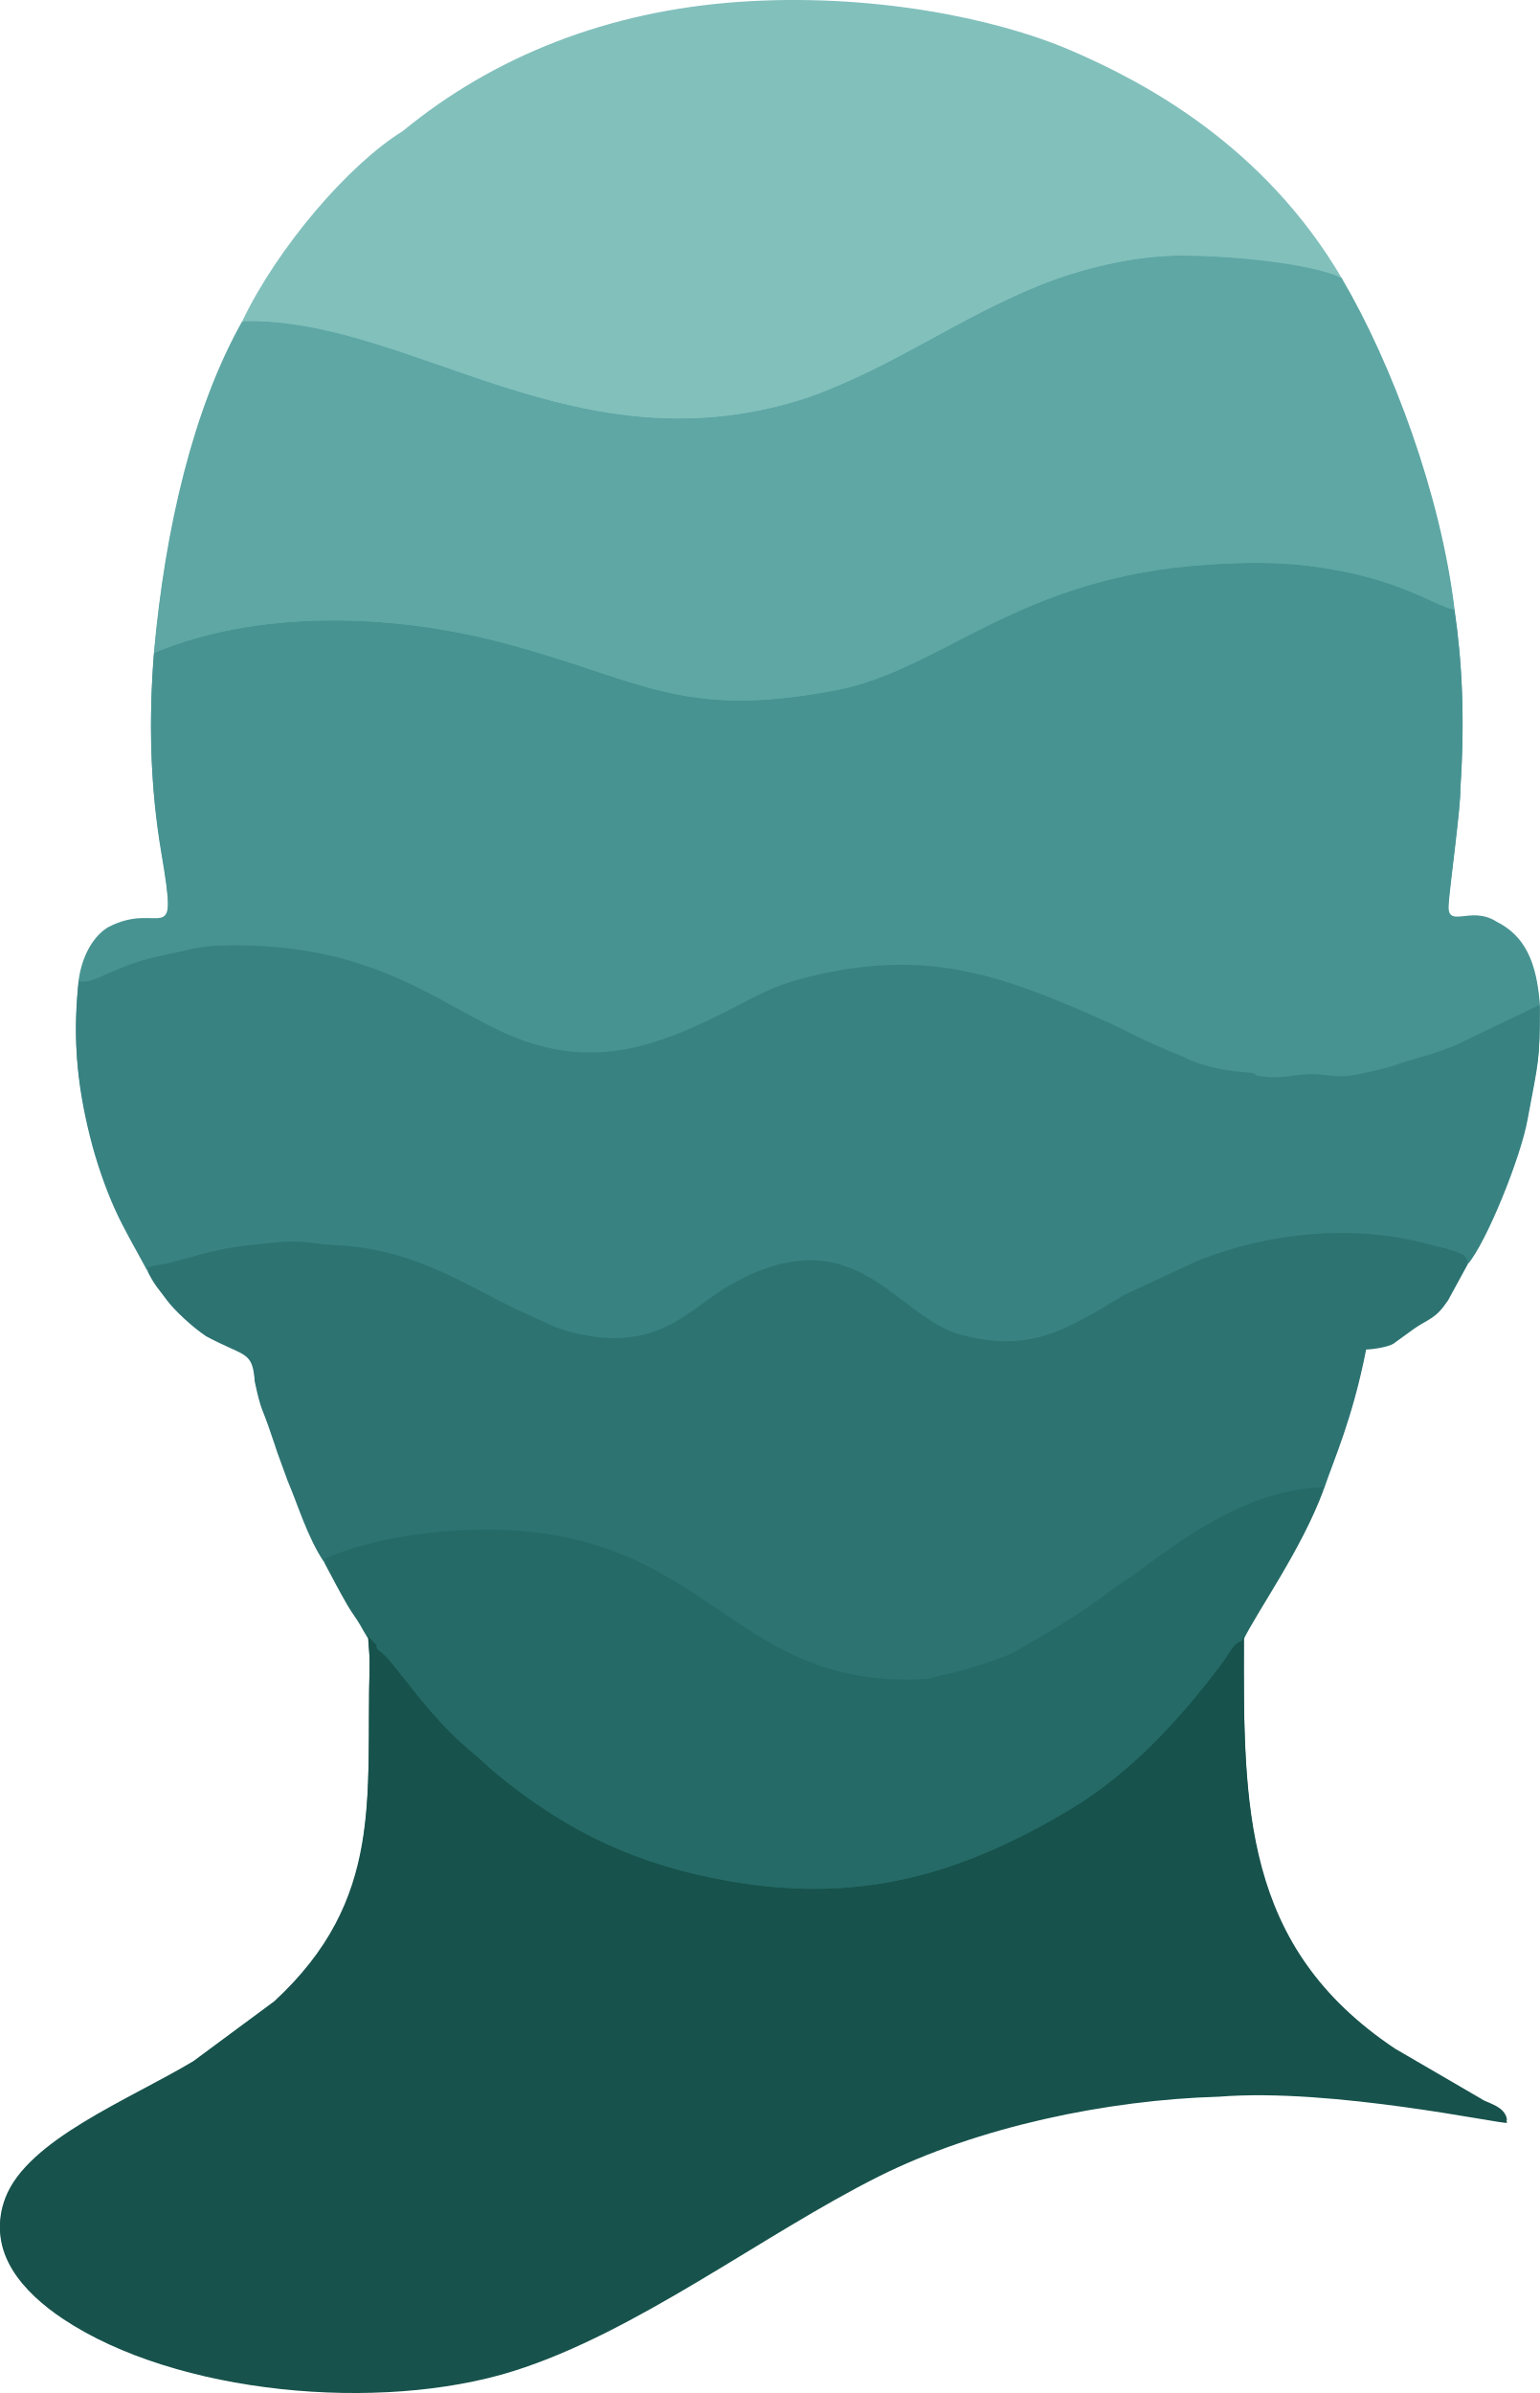
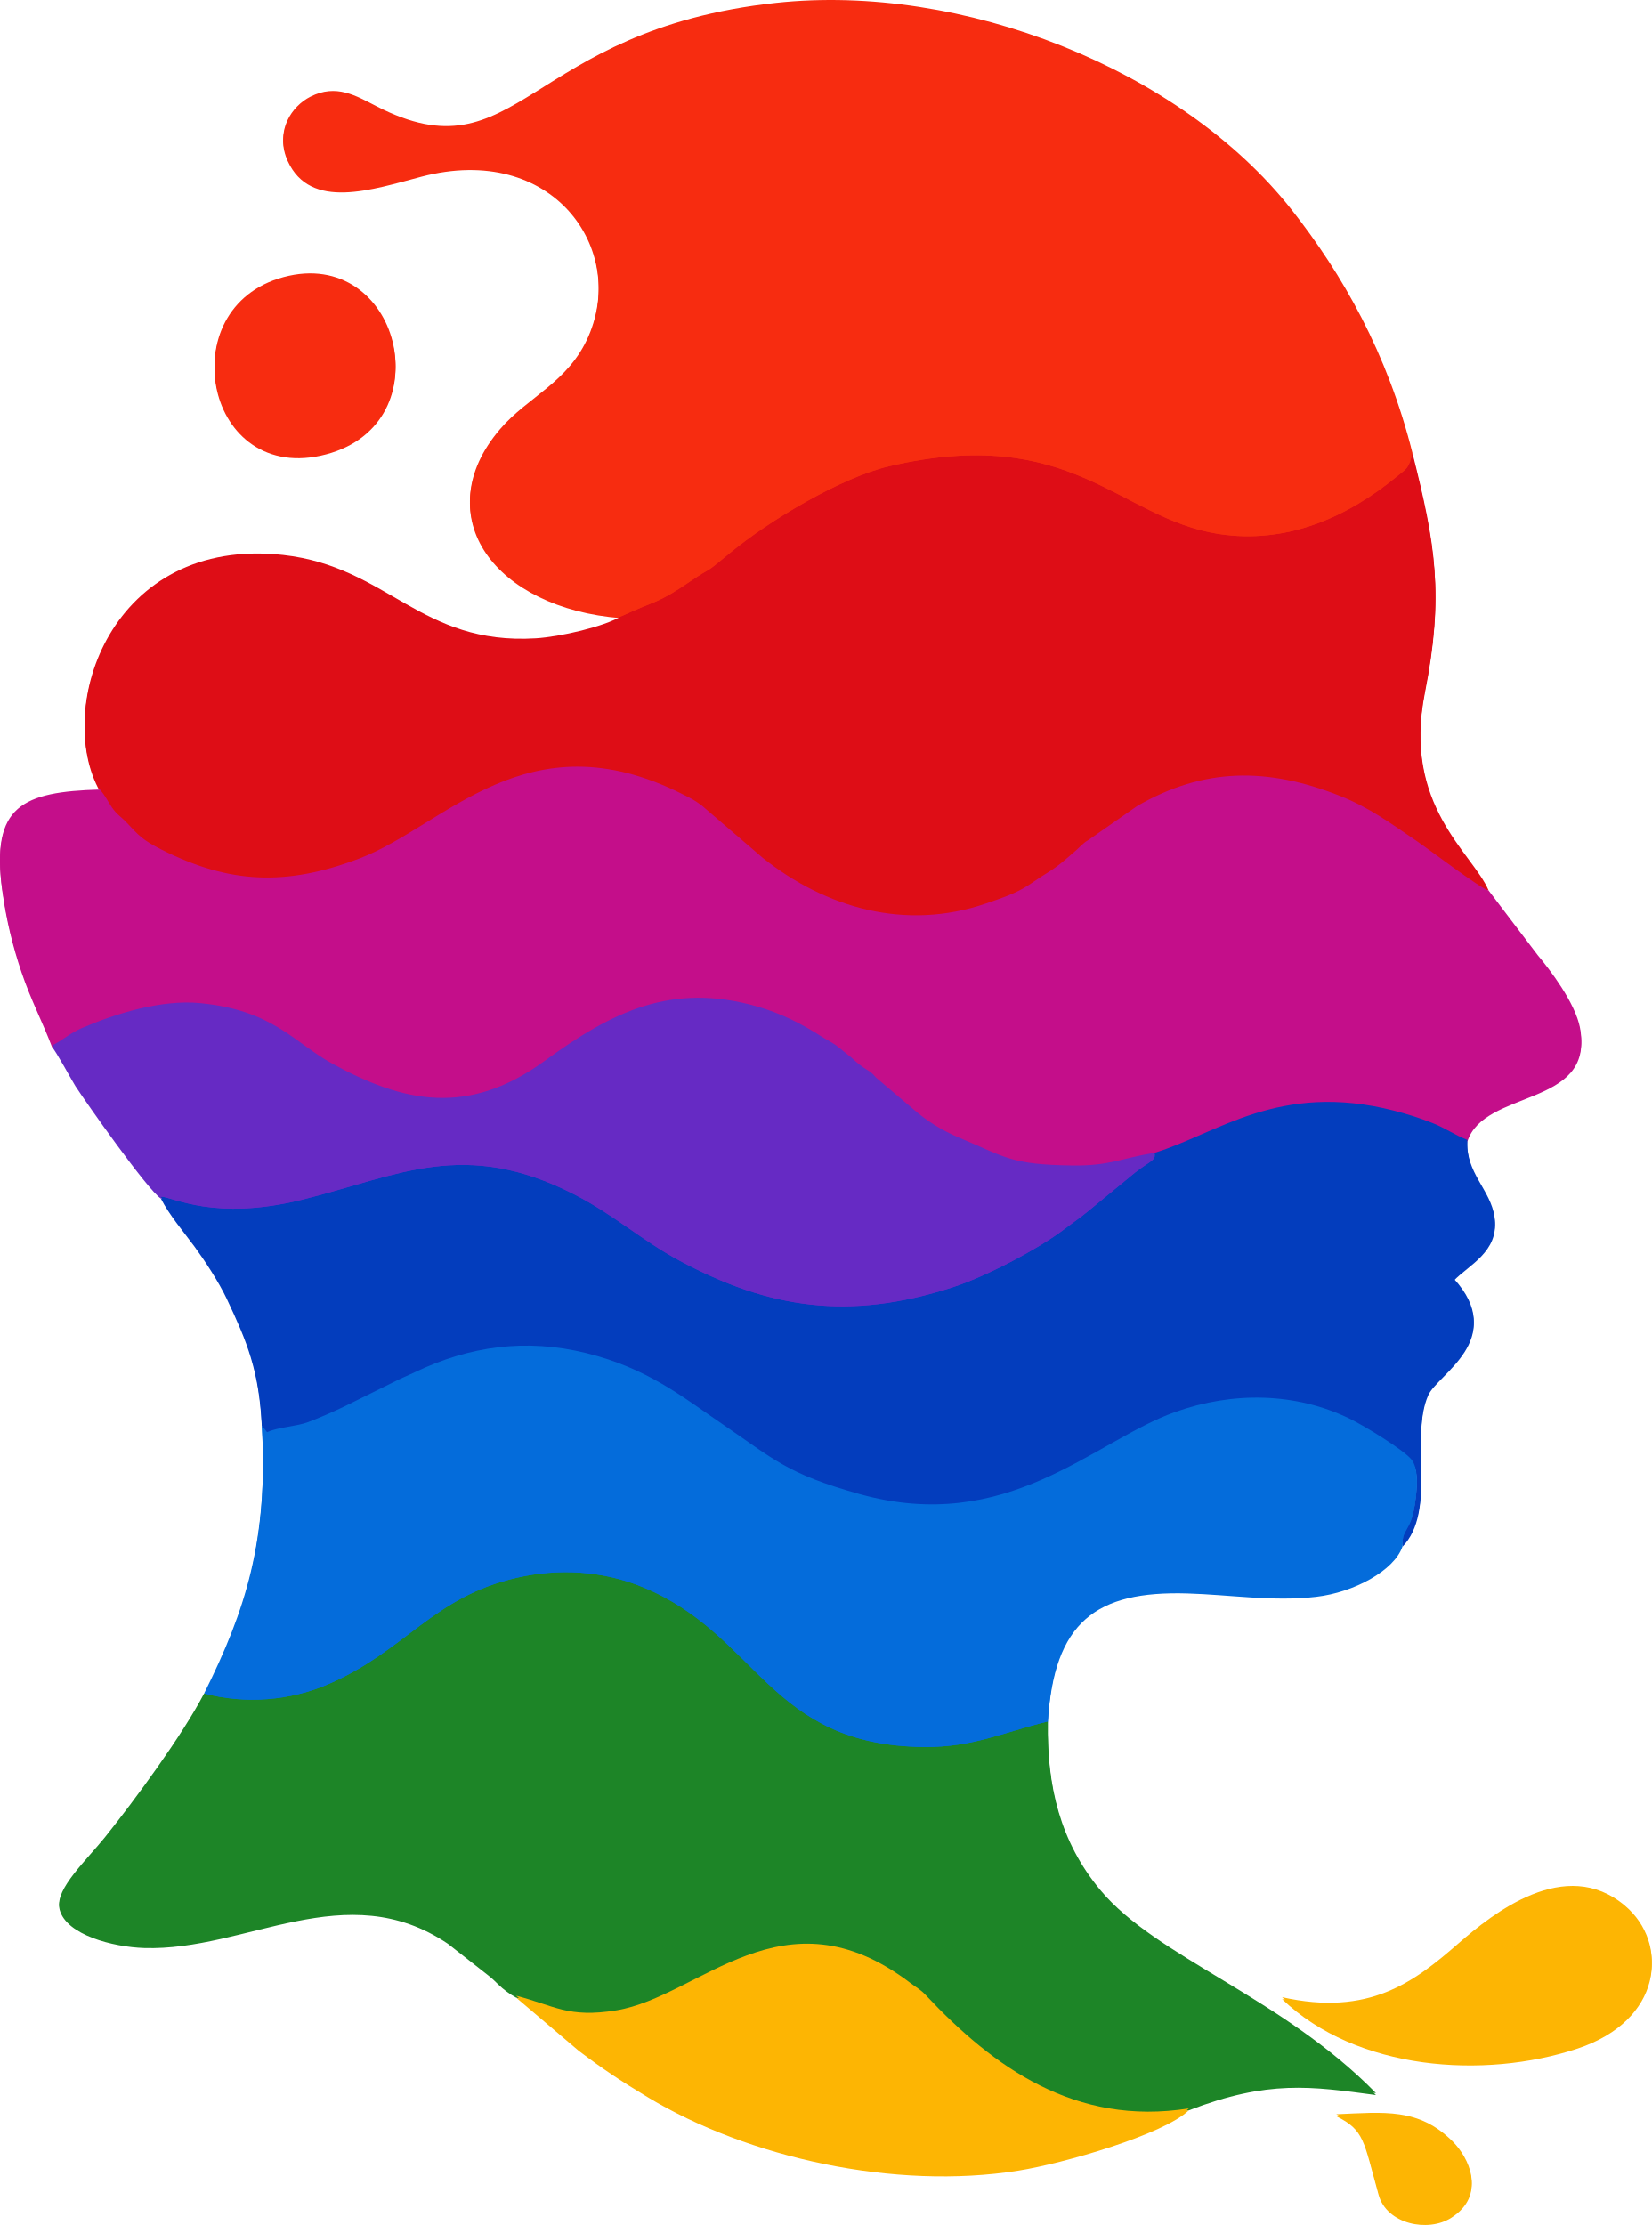
- <svg xmlns="http://www.w3.org/2000/svg" xml:space="preserve" width="54.177mm" height="84.19mm" version="1.1" style="shape-rendering:geometricPrecision; text-rendering:geometricPrecision; image-rendering:optimizeQuality; fill-rule:evenodd; clip-rule:evenodd" viewBox="0 0 1047.61 1627.98">
+ <svg xmlns="http://www.w3.org/2000/svg" xml:space="preserve" width="149.541mm" height="201.449mm" version="1.1" style="shape-rendering:geometricPrecision; text-rendering:geometricPrecision; image-rendering:optimizeQuality; fill-rule:evenodd; clip-rule:evenodd" viewBox="0 0 7835.15 10554.85">
  <defs>
    <style type="text/css">
   
-     .fil1 {fill:#17524C}
-     .fil6 {fill:#256A66}
-     .fil4 {fill:#2C7372}
-     .fil2 {fill:#388282}
-     .fil0 {fill:#479392}
-     .fil3 {fill:#5EA7A4}
-     .fil5 {fill:#82C0BC}
+     .fil3 {fill:#033DBD}
+     .fil4 {fill:#046CDB}
+     .fil2 {fill:#1D8527}
+     .fil5 {fill:#662AC4}
+     .fil1 {fill:#C40E8A}
+     .fil0 {fill:#DE0D16}
+     .fil7 {fill:#F72C10}
+     .fil6 {fill:#FDB503}
   
  </style>
  </defs>
  <g id="Camada_x0020_1">
-     <g id="_610221208">
-       <path class="fil0" d="M104.69 446.17c-3.56,45.66 -2.47,90.12 5.13,134.64 12.07,70.73 -0.25,32.85 -36.34,51.95 -9.82,5.96 -17.82,19.18 -20.06,36.67 11.6,2.75 22.68,-10.77 59.35,-17.99 9.01,-1.77 23.11,-5.72 34.14,-6.13 116.79,-4.35 158.87,49.1 214.95,66.47 48.31,14.96 87.57,0.56 129.48,-20.32 20.75,-10.34 32.51,-18.39 57.95,-24.74 79.24,-19.77 129.79,-2.33 197.84,27.71 24.3,10.73 25.31,13.26 58.43,26.68l2.94 1.43c12,5.44 25.75,7.88 38.76,8.86 12.78,0.96 0.55,2.11 15.37,3.24 14.68,1.11 21.93,-3.38 37.47,-1.49 17.14,2.08 18.15,0.85 34.95,-2.73l11.15 -2.86c14.27,-5.33 28.15,-7.6 45.34,-15.09l56.08 -26.94c-1.97,-29.27 -10.29,-46.99 -29.32,-56.54 -18.25,-11.77 -34.35,6.39 -32.77,-13.17 1.25,-15.58 8.46,-67.63 8.02,-78.32 3.19,-47.23 1.2,-86.29 -3.89,-120.71 -15.1,-3.17 -38.47,-22.47 -100.21,-30 -22.15,-2.7 -44.84,-2.19 -67.01,-0.78 -130.79,8.3 -180.79,71.86 -254.73,85.71 -105.98,19.84 -131.49,-7.84 -226.66,-32.77 -76.52,-20.04 -166.98,-22.02 -236.35,7.23z" />
-       <path class="fil1" d="M250.46 1114.65c0.68,7.85 1.15,14.91 1.02,19.5 -2.47,89.88 10.24,159.82 -64.84,229.24l-55.1 40.76c-44,26.35 -112.62,53.38 -127.85,92.84 -13.62,35.27 12.96,63.1 39.02,80.49 77.14,51.51 215.82,64.11 306.65,35.58 83.99,-26.38 169.93,-93.1 248.7,-132.49 67.27,-33.63 155.09,-51.98 231.17,-54.16 77.59,-6.23 193.4,19.06 196.09,17.76 -1.04,-9.51 -14.03,-11.67 -17.09,-14.12l-59.17 -34.45c-103.78,-69.47 -103.12,-164.56 -102.77,-280.67 -0.15,0.28 -0.29,0.56 -0.42,0.83l-0.78 1.69c-0.03,-0.21 -0.17,0.54 -0.33,0.76 -6.19,2.09 -7.66,7.63 -13.73,15.73 -28.46,37.98 -62.42,74.84 -103.63,99.37 -74.32,44.23 -142.52,63.76 -230.76,48.47 -61.99,-10.75 -110.08,-32.99 -158.75,-73.07 -6.44,-5.3 -9.42,-8.73 -15.35,-13.59 -22.76,-18.64 -36.64,-37.48 -55.17,-60.76 -10.02,-12.59 -11.02,-8.02 -11.11,-13.42 -2.67,-2.38 -4.41,-4.35 -5.8,-6.29z" />
-       <path class="fil2" d="M53.42 669.43c-3.49,33.99 -2.09,64.75 7.99,104.69 4.25,16.85 10.27,34.08 16.55,48.09 6.67,14.85 14.93,28.51 22.27,42.38 6.65,-3.19 6.67,-1.3 14.48,-3.35 35.67,-9.36 34.75,-10.75 77.03,-14.37 15.1,-1.3 22.84,1.57 35.56,2.1 59.09,2.46 95.47,31.82 134.36,48.43 10.15,4.34 14.84,7.71 27.07,10.83 59.54,15.19 79.95,-16.31 108.42,-32.35 85.5,-48.18 112.09,22.7 157.16,34.26 45.88,11.77 68.89,-2.01 110.62,-27.29l50.19 -23.37c48.05,-18.95 105.71,-25.25 157.17,-10.97 5.52,1.53 8.63,1.9 14.2,3.63 9.91,3.09 10.3,3.61 12.07,7.99 12.67,-14.57 36.49,-73.37 40.91,-99.29 7.39,-39.85 8.13,-38.27 8.13,-75.31l-56.08 26.94c-17.19,7.49 -31.07,9.76 -45.34,15.09l-11.15 2.86c-16.8,3.58 -17.81,4.81 -34.95,2.73 -15.54,-1.89 -22.79,2.6 -37.47,1.49 -14.82,-1.12 -2.59,-2.28 -15.37,-3.24 -13.01,-0.98 -26.77,-3.41 -38.76,-8.86l-2.94 -1.43c-33.11,-13.42 -34.13,-15.95 -58.43,-26.68 -68.05,-30.04 -118.6,-47.48 -197.84,-27.71 -25.44,6.35 -37.2,14.4 -57.95,24.74 -41.91,20.89 -81.17,35.29 -129.48,20.32 -56.09,-17.37 -98.16,-70.82 -214.95,-66.47 -11.02,0.41 -25.12,4.36 -34.14,6.13 -36.66,7.22 -47.75,20.74 -59.35,17.99z" />
-       <path class="fil3" d="M164.85 220.36c-33.08,58.71 -52.46,139.79 -60.16,225.81 69.37,-29.25 159.83,-27.28 236.35,-7.23 95.17,24.93 120.68,52.61 226.66,32.77 73.94,-13.85 123.93,-77.41 254.73,-85.71 22.17,-1.41 44.86,-1.92 67.01,0.78 61.75,7.53 85.11,26.83 100.21,30 -9.15,-77.44 -42.05,-166.61 -76.97,-226 -24.06,-10.59 -80.75,-14.99 -108.11,-15.03 -34.91,-0.05 -71.38,9.96 -96.08,19.81 -55.98,22.32 -99.86,55.53 -157.68,76.39 -157.86,52.85 -270.75,-54.54 -385.97,-51.58z" />
-       <path class="fil4" d="M100.23 864.58c5.02,10.04 6.9,11.22 13.38,20.06 4.91,6.53 16.72,17.83 26.75,24.52 24.95,13.2 29.98,10.41 32.44,25.28 0.36,2.15 0.4,4.52 0.42,4.63 0.06,0.35 0.14,0.99 0.21,1.33 4.4,20.71 4.81,16.39 11.24,35.9 1.45,4.41 2.52,7.05 3.98,11.81l7.06 19.36c6.95,16.17 13.33,38.23 24.9,55.5 0.04,-0.04 0.1,-0.09 0.17,-0.14l0 -0c3.08,-2.31 36.61,-16.63 91.2,-19.71 171.49,-9.51 179.24,110.02 319.33,100.93l7.19 -1.89c0.46,-0.1 1.13,-0.26 1.59,-0.35 13.27,-2.4 43.82,-11.89 52.56,-17.19 24.97,-15.14 38.66,-21.95 64.89,-41.93l13.68 -9.21c36.69,-27.15 77.39,-57.73 129.28,-59.79 7.32,-21.61 19.64,-48.11 28.98,-95.6 5.24,-0.12 15.01,-1.81 18.43,-3.86l14.32 -10.37c10.13,-7.01 14.36,-6.33 22.97,-19.2l13.38 -24.52c-1.77,-4.38 -2.16,-4.9 -12.07,-7.99 -5.57,-1.74 -8.68,-2.1 -14.2,-3.63 -51.46,-14.28 -109.12,-7.98 -157.17,10.97l-50.19 23.37c-41.73,25.29 -64.75,39.06 -110.62,27.29 -45.07,-11.57 -71.66,-82.45 -157.16,-34.26 -28.47,16.04 -48.88,47.55 -108.42,32.35 -12.23,-3.12 -16.92,-6.49 -27.07,-10.83 -38.88,-16.61 -75.26,-45.97 -134.36,-48.43 -12.72,-0.53 -20.46,-3.4 -35.56,-2.1 -42.28,3.63 -41.37,5.01 -77.03,14.37 -7.82,2.05 -7.84,0.16 -14.48,3.35z" />
-       <path class="fil5" d="M274.1 91.07c-37.1,22.9 -85.27,79.25 -109.25,129.29 115.22,-2.96 228.11,104.44 385.97,51.58 57.82,-20.85 101.7,-54.06 157.68,-76.39 24.7,-9.85 61.17,-19.86 96.08,-19.81l1.3 0 0 0 1.34 0.01 0 0c27.26,0.25 78.71,3.84 102.94,13.9l0.06 0.02c0.24,0.1 0.47,0.2 0.7,0.3l0.44 0.19 0 0c0.45,0.2 0.89,0.4 1.31,0.6 -52.81,-89.43 -132.84,-132.58 -184.54,-154.73 -51.7,-22.15 -136.65,-39 -225.46,-32.82 -88.81,6.17 -166.55,36.83 -228.58,87.85z" />
-       <path class="fil6" d="M220.6 1062.98c5.04,9.52 10.25,19.51 15.68,28.9 2.69,4.66 6,8.94 8.72,13.55 3.77,6.4 4.8,9.73 11.26,15.5 0.1,5.4 1.1,0.83 11.11,13.42 18.52,23.28 32.41,42.13 55.17,60.76 5.93,4.85 8.91,8.28 15.35,13.59 48.67,40.08 96.75,62.32 158.75,73.07 88.24,15.29 156.45,-4.24 230.76,-48.47 41.21,-24.53 75.17,-61.39 103.63,-99.37 6.07,-8.1 7.54,-13.64 13.73,-15.73 0.16,-0.22 0.3,-0.97 0.33,-0.76l0.78 -1.69c10.52,-21.16 39.69,-61.73 54.62,-102.07 -51.89,2.06 -92.59,32.64 -129.28,59.79l-13.68 9.21c-26.23,19.98 -39.92,26.8 -64.89,41.93 -8.74,5.3 -39.29,14.79 -52.56,17.19 -0.47,0.09 -1.13,0.25 -1.59,0.35l-7.19 1.89c-140.09,9.1 -147.84,-110.44 -319.33,-100.93 -55.86,3.15 -89.68,18.07 -91.37,19.85z" />
-     </g>
-     <g id="_624525976">
-       <path class="fil0" d="M104.69 444.24c-3.56,45.66 -2.47,90.12 5.13,134.64 12.07,70.73 -0.25,32.85 -36.34,51.95 -9.82,5.96 -17.82,19.18 -20.06,36.67 11.6,2.75 22.68,-10.77 59.35,-17.99 9.01,-1.77 23.11,-5.72 34.14,-6.13 116.79,-4.35 158.87,49.1 214.95,66.47 48.31,14.96 87.57,0.56 129.48,-20.32 20.75,-10.34 32.51,-18.39 57.95,-24.74 79.24,-19.77 129.79,-2.33 197.84,27.71 24.3,10.73 25.31,13.26 58.43,26.68l2.94 1.43c12,5.44 25.75,7.88 38.76,8.86 12.78,0.96 0.55,2.11 15.37,3.24 14.68,1.11 21.93,-3.38 37.47,-1.49 17.14,2.08 18.15,0.85 34.95,-2.73l11.15 -2.86c14.27,-5.33 28.15,-7.6 45.34,-15.09l56.08 -26.94c-1.97,-29.27 -10.29,-46.99 -29.32,-56.54 -18.25,-11.77 -34.35,6.39 -32.77,-13.17 1.25,-15.58 8.46,-67.63 8.02,-78.32 3.19,-47.23 1.2,-86.29 -3.89,-120.71 -15.1,-3.17 -38.47,-22.47 -100.21,-30 -22.15,-2.7 -44.84,-2.19 -67.01,-0.78 -130.79,8.3 -180.79,71.86 -254.73,85.71 -105.98,19.84 -131.49,-7.84 -226.66,-32.77 -76.52,-20.04 -166.98,-22.02 -236.35,7.23z" />
-       <path class="fil1" d="M250.46 1112.71c0.68,7.85 1.15,14.91 1.02,19.5 -2.47,89.88 10.24,159.82 -64.84,229.24l-55.1 40.76c-44,26.35 -112.62,53.38 -127.85,92.84 -13.62,35.27 12.96,63.1 39.02,80.49 77.14,51.51 215.82,64.11 306.65,35.58 83.99,-26.38 169.93,-93.1 248.7,-132.49 67.27,-33.63 155.09,-51.98 231.17,-54.16 77.59,-6.23 193.4,19.06 196.09,17.76 -1.04,-9.51 -14.03,-11.67 -17.09,-14.12l-59.17 -34.45c-103.78,-69.47 -103.12,-164.56 -102.77,-280.67 -0.15,0.28 -0.29,0.56 -0.42,0.83l-0.78 1.69c-0.03,-0.21 -0.17,0.54 -0.33,0.76 -6.19,2.09 -7.66,7.63 -13.73,15.73 -28.46,37.98 -62.42,74.84 -103.63,99.37 -74.32,44.23 -142.52,63.76 -230.76,48.47 -61.99,-10.75 -110.08,-32.99 -158.75,-73.07 -6.44,-5.3 -9.42,-8.73 -15.35,-13.59 -22.76,-18.64 -36.64,-37.48 -55.17,-60.76 -10.02,-12.59 -11.02,-8.02 -11.11,-13.42 -2.67,-2.38 -4.41,-4.35 -5.8,-6.29z" />
-       <path class="fil2" d="M53.42 667.49c-3.49,33.99 -2.09,64.75 7.99,104.69 4.25,16.85 10.27,34.08 16.55,48.09 6.67,14.85 14.93,28.51 22.27,42.38 6.65,-3.19 6.67,-1.3 14.48,-3.35 35.67,-9.36 34.75,-10.75 77.03,-14.37 15.1,-1.3 22.84,1.57 35.56,2.1 59.09,2.46 95.47,31.82 134.36,48.43 10.15,4.34 14.84,7.71 27.07,10.83 59.54,15.19 79.95,-16.31 108.42,-32.35 85.5,-48.18 112.09,22.7 157.16,34.26 45.88,11.77 68.89,-2.01 110.62,-27.29l50.19 -23.37c48.05,-18.95 105.71,-25.25 157.17,-10.97 5.52,1.53 8.63,1.9 14.2,3.63 9.91,3.09 10.3,3.61 12.07,7.99 12.67,-14.57 36.49,-73.37 40.91,-99.29 7.39,-39.85 8.13,-38.27 8.13,-75.31l-56.08 26.94c-17.19,7.49 -31.07,9.76 -45.34,15.09l-11.15 2.86c-16.8,3.58 -17.81,4.81 -34.95,2.73 -15.54,-1.89 -22.79,2.6 -37.47,1.49 -14.82,-1.12 -2.59,-2.28 -15.37,-3.24 -13.01,-0.98 -26.77,-3.41 -38.76,-8.86l-2.94 -1.43c-33.11,-13.42 -34.13,-15.95 -58.43,-26.68 -68.05,-30.04 -118.6,-47.48 -197.84,-27.71 -25.44,6.35 -37.2,14.4 -57.95,24.74 -41.91,20.89 -81.17,35.29 -129.48,20.32 -56.09,-17.37 -98.16,-70.82 -214.95,-66.47 -11.02,0.41 -25.12,4.36 -34.14,6.13 -36.66,7.22 -47.75,20.74 -59.35,17.99z" />
-       <path class="fil3" d="M164.85 218.43c-33.08,58.71 -52.46,139.79 -60.16,225.81 69.37,-29.25 159.83,-27.28 236.35,-7.23 95.17,24.93 120.68,52.61 226.66,32.77 73.94,-13.85 123.93,-77.41 254.73,-85.71 22.17,-1.41 44.86,-1.92 67.01,0.78 61.75,7.53 85.11,26.83 100.21,30 -9.15,-77.44 -42.05,-166.61 -76.97,-226 -24.06,-10.59 -80.75,-14.99 -108.11,-15.03 -34.91,-0.05 -71.38,9.96 -96.08,19.81 -55.98,22.32 -99.86,55.53 -157.68,76.39 -157.86,52.85 -270.75,-54.54 -385.97,-51.58z" />
-       <path class="fil4" d="M100.23 862.65c5.02,10.04 6.9,11.22 13.38,20.06 4.91,6.53 16.72,17.83 26.75,24.52 24.95,13.2 29.98,10.41 32.44,25.28 0.36,2.15 0.4,4.52 0.42,4.63 0.06,0.35 0.14,0.99 0.21,1.33 4.4,20.71 4.81,16.39 11.24,35.9 1.45,4.41 2.52,7.05 3.98,11.81l7.06 19.36c6.95,16.17 13.33,38.23 24.9,55.5 0.04,-0.04 0.1,-0.09 0.17,-0.14l0 -0c3.08,-2.31 36.61,-16.63 91.2,-19.71 171.49,-9.51 179.24,110.02 319.33,100.93l7.19 -1.89c0.46,-0.1 1.13,-0.26 1.59,-0.35 13.27,-2.4 43.82,-11.89 52.56,-17.19 24.97,-15.14 38.66,-21.95 64.89,-41.93l13.68 -9.21c36.69,-27.15 77.39,-57.73 129.28,-59.79 7.32,-21.61 19.64,-48.11 28.98,-95.6 5.24,-0.12 15.01,-1.81 18.43,-3.86l14.32 -10.37c10.13,-7.01 14.36,-6.33 22.97,-19.2l13.38 -24.52c-1.77,-4.38 -2.16,-4.9 -12.07,-7.99 -5.57,-1.74 -8.68,-2.1 -14.2,-3.63 -51.46,-14.28 -109.12,-7.98 -157.17,10.97l-50.19 23.37c-41.73,25.29 -64.75,39.06 -110.62,27.29 -45.07,-11.57 -71.66,-82.45 -157.16,-34.26 -28.47,16.04 -48.88,47.55 -108.42,32.35 -12.23,-3.12 -16.92,-6.49 -27.07,-10.83 -38.88,-16.61 -75.26,-45.97 -134.36,-48.43 -12.72,-0.53 -20.46,-3.4 -35.56,-2.1 -42.28,3.63 -41.37,5.01 -77.03,14.37 -7.82,2.05 -7.84,0.16 -14.48,3.35z" />
-       <path class="fil5" d="M274.1 89.14c-37.1,22.9 -85.27,79.25 -109.25,129.29 115.22,-2.96 228.11,104.44 385.97,51.58 57.82,-20.85 101.7,-54.06 157.68,-76.39 24.7,-9.85 61.17,-19.86 96.08,-19.81l1.3 0 0 0 1.34 0.01 0 0c27.26,0.25 78.71,3.84 102.94,13.9l0.06 0.02c0.24,0.1 0.47,0.2 0.7,0.3l0.44 0.19 0 0c0.45,0.2 0.89,0.4 1.31,0.6 -52.81,-89.43 -132.84,-132.58 -184.54,-154.73 -51.7,-22.15 -136.65,-39 -225.46,-32.82 -88.81,6.17 -166.55,36.83 -228.58,87.85z" />
-       <path class="fil6" d="M220.6 1061.04c5.04,9.52 10.25,19.51 15.68,28.9 2.69,4.66 6,8.94 8.72,13.55 3.77,6.4 4.8,9.73 11.26,15.5 0.1,5.4 1.1,0.83 11.11,13.42 18.52,23.28 32.41,42.13 55.17,60.76 5.93,4.85 8.91,8.28 15.35,13.59 48.67,40.08 96.75,62.32 158.75,73.07 88.24,15.29 156.45,-4.24 230.76,-48.47 41.21,-24.53 75.17,-61.39 103.63,-99.37 6.07,-8.1 7.54,-13.64 13.73,-15.73 0.16,-0.22 0.3,-0.97 0.33,-0.76l0.78 -1.69c10.52,-21.16 39.69,-61.73 54.62,-102.07 -51.89,2.06 -92.59,32.64 -129.28,59.79l-13.68 9.21c-26.23,19.98 -39.92,26.8 -64.89,41.93 -8.74,5.3 -39.29,14.79 -52.56,17.19 -0.47,0.09 -1.13,0.25 -1.59,0.35l-7.19 1.89c-140.09,9.1 -147.84,-110.44 -319.33,-100.93 -55.86,3.15 -89.68,18.07 -91.37,19.85z" />
+     <g id="_2631989511424">
+       <g>
+         <path class="fil0" d="M2946.98 2932.53c-81.73,49.44 -290.86,97.71 -405.73,104.66 -548.33,33.17 -701.4,-340.12 -1198.23,-395.34 -817.48,-90.87 -1087.89,726.15 -868.79,1112.72 29.95,36.03 33.8,51.1 56.55,84.53 23.46,34.49 43.3,43.66 71.71,73.97 55.57,59.32 73.92,81.22 164.89,127 319.76,160.94 588.14,174.23 937.58,41.45 406.46,-154.45 794.19,-673.97 1528.52,-306.93 40.59,20.29 59.3,28.9 92.81,53.69l292.33 250.92c297.37,236.61 675.41,347.29 1057.99,216.05 74.3,-25.49 143.76,-48.38 203.45,-88.01 35.6,-23.63 52.49,-36.15 88,-57.77 33.41,-20.34 60.73,-41.61 83.82,-61.53 18.91,-16.32 17.37,-15.08 35.6,-30.35 21.14,-17.69 21.36,-19.71 41.74,-38.18l13.87 -12.25c13.31,-10.56 8.73,-5.31 23.72,-16.12l227.46 -158.53c315.14,-181.94 615.24,-184.3 959.1,-48.85 142.96,56.32 245.41,132.97 368.2,216.36 62.34,42.34 297.05,221.77 339.46,233.75 -75.94,-179.77 -410.44,-400.7 -302.55,-945.55 91.27,-460.9 50.26,-698.98 -59.35,-1131.93 -15.98,76.21 -27.19,75.13 -71.9,111.94 -237.07,195.23 -525.92,323.93 -847.66,273.77 -471.53,-73.52 -696.49,-523.62 -1561.87,-321.2 -228.72,53.5 -569.22,257.46 -755,411.25 -140.99,116.71 -65.88,51.19 -193.7,138.27 -154,104.91 -151.04,82.83 -322.03,162.19z" />
+         <path class="fil1" d="M474.23 3754.56c-367.11,10.53 -518.32,77.44 -463.21,472.68 19.55,140.19 48.92,260.39 90.96,385.14 43.77,129.83 99.72,235.65 145.47,356.18 48.19,-23.87 84.83,-58.39 139.12,-81.73 161.58,-69.44 378.47,-136.95 563.26,-118.96 344.76,33.57 443.98,185.73 621.86,284.34 343.03,190.14 650.74,252.76 1012.04,-10.68 318.02,-231.89 601.19,-373.94 1007.13,-257.99 114.1,32.59 213,82.83 306.99,143.43 19.48,12.56 36.59,20.27 66.96,40.27l73.59 58.7c72.92,68.81 80.88,51.27 117,95.13l179.5 152.13c61.05,53.72 135.64,99.72 213.07,132.19 222.78,93.44 246.46,128.73 538.83,132.59 177.58,2.35 230.82,-34.6 388.86,-59.96 294.59,-88.91 590.74,-339.87 1136.31,-200.17 63.02,16.14 123.32,35.19 180.94,58.02 63.62,25.21 109.24,58.72 166.91,80.5 78.21,-250.03 601.84,-162.76 534.67,-530.54 -21.59,-118.17 -144.78,-279.34 -199.91,-344.63l-233.58 -307.43c-42.41,-11.98 -277.12,-191.41 -339.46,-233.75 -122.79,-83.39 -225.24,-160.04 -368.2,-216.36 -343.86,-135.45 -643.96,-133.09 -959.1,48.85l-227.46 158.53c-15,10.81 -10.41,5.56 -23.72,16.12l-13.87 12.25c-20.39,18.47 -20.6,20.49 -41.74,38.18 -18.23,15.26 -16.68,14.03 -35.6,30.35 -23.09,19.92 -50.41,41.18 -83.82,61.53 -35.51,21.62 -52.41,34.14 -88,57.77 -59.69,39.63 -129.15,62.52 -203.45,88.01 -382.58,131.24 -760.62,20.56 -1057.99,-216.05l-292.33 -250.92c-33.52,-24.79 -52.22,-33.4 -92.81,-53.69 -734.33,-367.04 -1122.06,152.48 -1528.52,306.93 -349.44,132.78 -617.81,119.49 -937.58,-41.45 -90.97,-45.78 -109.32,-67.68 -164.89,-127 -28.4,-30.32 -48.25,-39.48 -71.71,-73.97 -22.75,-33.44 -26.6,-48.51 -56.55,-84.53z" />
+         <path class="fil2" d="M968.23 8042.44c-103.73,199.33 -327.76,503.87 -470.23,681.8 -83.93,104.83 -237.89,247.28 -215.03,334.74 31.28,119.7 252.5,177.23 400.94,181.89 486.01,15.26 955.45,-346.63 1440.55,-20.16l163.27 128c38.7,30.87 36.17,26.3 78.48,67.66 19.65,19.21 52.22,44.16 82.39,60.14 181.18,46.63 246.12,106.5 474.85,69.17 397.14,-64.82 792,-587.49 1393.43,-130.68 31.85,24.19 48.14,30.53 74.52,58.64 319.7,340.62 708.1,622.91 1247.53,537.31 377.77,-145.22 579.33,-113.62 887.68,-72.47 -445.36,-455.22 -1041.69,-644.74 -1306.28,-961.99 -191.26,-229.31 -255.1,-492.87 -250.31,-801.19 -213.67,52.27 -355.71,123 -585.73,121.08 -738.28,-6.15 -784.44,-531.01 -1333.73,-757.51 -190.96,-78.74 -399.92,-91.18 -600.3,-45.05 -398.64,91.76 -522.72,342.77 -889.43,503.05 -182.71,79.85 -395.16,98.11 -592.58,45.57z" />
+         <path class="fil3" d="M5475.68 5478.03c8.88,36.96 -19.85,36.91 -93.39,94.8l-218.41 179.71c-41.9,34.84 -67.73,50.92 -113.29,85.84 -118.32,90.68 -364.46,222.99 -532.06,277.35 -493.56,160.09 -872.03,100.47 -1295.93,-126.59 -174.91,-93.68 -310.09,-217.18 -496.36,-312.82 -525.66,-269.88 -836.95,-89.5 -1290.76,23.39 -420.86,104.69 -617.23,-14.35 -672.43,-13.91 41.2,80.14 105.82,154.71 159.47,227.73 48.23,65.66 115.61,168.62 152.19,246.01 97.22,205.67 155.03,343.77 167.58,611.46l24.44 32.16c51.28,-24.04 138.95,-26.88 195.06,-48.03 57.77,-21.78 118.64,-48.87 175.36,-75.92l239.69 -118.63c28.6,-14.77 53.63,-24.09 90.4,-41.71 258.9,-124.09 526.81,-161.97 814.01,-90.88 289.92,71.77 454.1,206.37 645.3,336.61 244.12,166.3 305.29,235.73 649.94,331.91 702.96,196.16 1110.02,-250.88 1497.34,-389.05 276.83,-98.76 571.77,-92.16 826.09,30.58 74.78,36.08 254.82,147.48 293.21,192.4 40.76,47.68 26.87,152.08 17.97,213.36 -19.1,131.47 -59.76,113.87 -59.37,194.23 165.14,-169.58 33.82,-518.77 122.84,-719.17 44.37,-99.89 374.81,-265.56 121.5,-543.87 68.56,-72.23 214.58,-137.89 193.02,-292.06 -18.33,-131.02 -138.23,-208.13 -129.25,-366.55 -57.67,-21.78 -103.3,-55.3 -166.91,-80.5 -57.62,-22.83 -117.92,-41.88 -180.94,-58.02 -545.57,-139.7 -841.72,111.27 -1136.31,200.17z" />
+         <path class="fil4" d="M1242.29 6771c30.46,541.09 -76.43,875.85 -274.06,1271.44 197.42,52.54 409.88,34.28 592.58,-45.57 366.71,-160.28 490.79,-411.28 889.43,-503.05 200.38,-46.13 409.34,-33.68 600.3,45.05 549.29,226.5 595.46,751.37 1333.73,757.51 230.02,1.92 372.07,-68.81 585.73,-121.08 27.7,-484.47 230.66,-628.92 661.24,-616.41 201.89,5.87 407.05,39.72 611.57,16.02 180.3,-20.89 369.51,-124.74 408.91,-236.88 -0.39,-80.36 40.27,-62.76 59.37,-194.23 8.91,-61.28 22.79,-165.67 -17.97,-213.36 -38.39,-44.92 -218.43,-156.31 -293.21,-192.4 -254.32,-122.74 -549.26,-129.34 -826.09,-30.58 -387.32,138.18 -794.38,585.21 -1497.34,389.05 -344.65,-96.18 -405.81,-165.61 -649.94,-331.91 -191.2,-130.24 -355.38,-264.84 -645.3,-336.61 -287.2,-71.09 -555.11,-33.21 -814.01,90.88 -36.78,17.63 -61.8,26.94 -90.4,41.71l-239.69 118.63c-56.72,27.05 -117.59,54.14 -175.36,75.92 -56.11,21.15 -143.78,23.99 -195.06,48.03l-24.44 -32.16z" />
+         <path class="fil5" d="M247.46 4968.57c14.61,11.28 95.82,161.59 110.17,183.63 49.76,76.5 339.92,489.82 405.43,533.6 55.2,-0.44 251.57,118.6 672.43,13.91 453.81,-112.89 765.11,-293.27 1290.76,-23.39 186.27,95.64 321.45,219.14 496.36,312.82 423.9,227.05 802.37,286.67 1295.93,126.59 167.6,-54.36 413.74,-186.67 532.06,-277.35 45.57,-34.92 71.39,-51 113.29,-85.84l218.41 -179.71c73.54,-57.89 102.26,-57.83 93.39,-94.8 -158.04,25.36 -211.28,62.31 -388.86,59.96 -292.37,-3.86 -316.06,-39.15 -538.83,-132.59 -77.43,-32.47 -152.02,-78.47 -213.07,-132.19l-179.5 -152.13c-36.12,-43.86 -44.08,-26.32 -117,-95.13l-73.59 -58.7c-30.36,-20 -47.48,-27.71 -66.96,-40.27 -93.99,-60.6 -192.89,-110.84 -306.99,-143.43 -405.94,-115.95 -689.11,26.1 -1007.13,257.99 -361.29,263.44 -669,200.82 -1012.04,10.68 -177.89,-98.6 -277.1,-250.76 -621.86,-284.34 -184.8,-17.99 -401.68,49.51 -563.26,118.96 -54.3,23.34 -90.93,57.86 -139.12,81.73z" />
+         <path class="fil6" d="M2448.59 9476.52l295.85 251.5c113.08,85.74 198.95,142.78 325.1,218.99 480.77,290.45 1176.03,443.14 1760.21,350.17 214.34,-34.11 688.79,-170.87 809.16,-286.24 -539.42,85.6 -927.83,-196.68 -1247.53,-537.31 -26.39,-28.12 -42.67,-34.45 -74.52,-58.64 -601.42,-456.8 -996.29,65.86 -1393.43,130.68 -228.73,37.34 -293.67,-22.53 -474.85,-69.17z" />
+         <path class="fil6" d="M6081.24 9483.26c352.74,338.14 956.36,382.41 1401.7,234.63 400.01,-132.74 436.3,-490.04 224.34,-668.9 -282.24,-238.16 -626.53,36.97 -791.24,180.63 -209.19,182.44 -423.09,345.5 -834.79,253.64z" />
+         <g>
+           <path class="fil7" d="M2946.98 2932.53c171,-79.36 168.03,-57.28 322.03,-162.19 127.82,-87.07 52.71,-21.56 193.7,-138.27 185.78,-153.79 526.27,-357.75 755,-411.25 865.38,-202.43 1090.34,247.68 1561.87,321.2 321.75,50.15 610.59,-78.54 847.66,-273.77 44.7,-36.81 55.92,-35.73 71.9,-111.94 -117.94,-470.43 -331.19,-846.35 -573.55,-1153.47 -527.14,-668.01 -1564.67,-1074.86 -2444.66,-979.97 -1189.09,128.22 -1222.31,835.87 -1894.59,490.63 -98.69,-50.68 -191.48,-107.52 -313.89,-45.66 -88.67,44.8 -168.56,162.11 -107.99,295.52 107.99,237.84 403.03,135.6 635.35,74.7 621.41,-162.87 974.93,341.68 791.99,765.26 -95.14,220.28 -288.07,287.25 -420.13,441.9 -347.68,407.15 -22.41,841.76 575.3,887.33z" />
+           <path class="fil7" d="M1370.87 1317.39c-562.06,122.72 -410.19,965.88 149.63,844.43 584.29,-126.75 387.76,-961.77 -149.63,-844.43z" />
+         </g>
+         <path class="fil6" d="M6338.19 10038.63c134.13,66.96 128.95,115.13 201.24,374.12 38.41,137.63 233.37,178.85 344.23,107.95 167.97,-107.42 82.53,-277.4 6.92,-352.86 -161.35,-161.03 -325.19,-138.69 -552.4,-129.22z" />
+       </g>
+       <g>
+         <path class="fil0" d="M2946.98 2923.35c-81.73,49.43 -290.86,97.71 -405.73,104.66 -548.33,33.18 -701.4,-340.11 -1198.23,-395.34 -817.48,-90.87 -1087.89,726.15 -868.79,1112.72 29.95,36.03 33.8,51.1 56.55,84.54 23.46,34.49 43.3,43.65 71.71,73.97 55.57,59.32 73.92,81.22 164.89,127 319.76,160.94 588.14,174.22 937.58,41.44 406.46,-154.44 794.19,-673.97 1528.52,-306.93 40.59,20.29 59.3,28.9 92.81,53.68l292.33 250.92c297.37,236.62 675.41,347.29 1057.99,216.05 74.3,-25.49 143.76,-48.39 203.45,-88.01 35.6,-23.63 52.49,-36.15 88,-57.77 33.41,-20.34 60.73,-41.61 83.82,-61.53 18.91,-16.32 17.37,-15.08 35.6,-30.34 21.14,-17.7 21.36,-19.71 41.74,-38.19l13.87 -12.25c13.31,-10.56 8.73,-5.3 23.72,-16.12l227.46 -158.53c315.14,-181.94 615.24,-184.3 959.1,-48.84 142.96,56.31 245.41,132.97 368.2,216.36 62.34,42.34 297.05,221.78 339.46,233.75 -75.94,-179.77 -410.44,-400.7 -302.55,-945.55 91.27,-460.9 50.26,-698.97 -59.35,-1131.92 -15.98,76.21 -27.19,75.13 -71.9,111.94 -237.07,195.23 -525.92,323.93 -847.66,273.77 -471.53,-73.51 -696.49,-523.62 -1561.87,-321.19 -228.72,53.5 -569.22,257.45 -755,411.24 -140.99,116.71 -65.88,51.19 -193.7,138.27 -154,104.91 -151.04,82.83 -322.03,162.19z" />
+         <path class="fil1" d="M474.23 3745.38c-367.11,10.53 -518.32,77.44 -463.21,472.68 19.55,140.2 48.92,260.39 90.96,385.15 43.77,129.83 99.72,235.65 145.47,356.18 48.19,-23.87 84.83,-58.39 139.12,-81.73 161.58,-69.44 378.47,-136.95 563.26,-118.95 344.76,33.57 443.98,185.73 621.86,284.34 343.03,190.14 650.74,252.75 1012.04,-10.68 318.02,-231.89 601.19,-373.94 1007.13,-257.99 114.1,32.59 213,82.82 306.99,143.43 19.48,12.56 36.59,20.27 66.96,40.27l73.59 58.7c72.92,68.8 80.88,51.27 117,95.12l179.5 152.13c61.05,53.72 135.64,99.72 213.07,132.2 222.78,93.44 246.46,128.73 538.83,132.58 177.58,2.35 230.82,-34.6 388.86,-59.96 294.59,-88.91 590.74,-339.88 1136.31,-200.17 63.02,16.14 123.32,35.19 180.94,58.02 63.62,25.21 109.24,58.72 166.91,80.5 78.21,-250.03 601.84,-162.76 534.67,-530.54 -21.59,-118.17 -144.78,-279.34 -199.91,-344.63l-233.58 -307.43c-42.41,-11.98 -277.12,-191.41 -339.46,-233.75 -122.79,-83.39 -225.24,-160.04 -368.2,-216.36 -343.86,-135.46 -643.96,-133.09 -959.1,48.84l-227.46 158.53c-15,10.81 -10.41,5.56 -23.72,16.12l-13.87 12.25c-20.39,18.47 -20.6,20.49 -41.74,38.19 -18.23,15.26 -16.68,14.03 -35.6,30.34 -23.09,19.92 -50.41,41.18 -83.82,61.53 -35.51,21.62 -52.41,34.14 -88,57.77 -59.69,39.63 -129.15,62.52 -203.45,88.01 -382.58,131.24 -760.62,20.56 -1057.99,-216.05l-292.33 -250.92c-33.52,-24.79 -52.22,-33.4 -92.81,-53.68 -734.33,-367.04 -1122.06,152.48 -1528.52,306.93 -349.44,132.78 -617.81,119.5 -937.58,-41.44 -90.97,-45.79 -109.32,-67.68 -164.89,-127 -28.4,-30.32 -48.25,-39.48 -71.71,-73.97 -22.75,-33.44 -26.6,-48.51 -56.55,-84.54z" />
+         <path class="fil2" d="M968.23 8033.26c-103.73,199.33 -327.76,503.87 -470.23,681.8 -83.93,104.83 -237.89,247.29 -215.03,334.74 31.28,119.7 252.5,177.23 400.94,181.89 486.01,15.26 955.45,-346.63 1440.55,-20.16l163.27 128c38.7,30.87 36.17,26.29 78.48,67.65 19.65,19.21 52.22,44.16 82.39,60.14 181.18,46.63 246.12,106.5 474.85,69.17 397.14,-64.82 792,-587.48 1393.43,-130.68 31.85,24.2 48.14,30.53 74.52,58.65 319.7,340.62 708.1,622.9 1247.53,537.31 377.77,-145.22 579.33,-113.62 887.68,-72.47 -445.36,-455.22 -1041.69,-644.75 -1306.28,-961.99 -191.26,-229.3 -255.1,-492.87 -250.31,-801.19 -213.67,52.28 -355.71,123.01 -585.73,121.09 -738.28,-6.15 -784.44,-531.01 -1333.73,-757.52 -190.96,-78.74 -399.92,-91.18 -600.3,-45.05 -398.64,91.76 -522.72,342.77 -889.43,503.05 -182.71,79.85 -395.16,98.1 -592.58,45.57z" />
+         <path class="fil3" d="M5475.68 5468.85c8.88,36.96 -19.85,36.9 -93.39,94.8l-218.41 179.71c-41.9,34.84 -67.73,50.91 -113.29,85.84 -118.32,90.67 -364.46,222.99 -532.06,277.35 -493.56,160.09 -872.03,100.46 -1295.93,-126.59 -174.91,-93.69 -310.09,-217.18 -496.36,-312.82 -525.66,-269.88 -836.95,-89.5 -1290.76,23.39 -420.86,104.69 -617.23,-14.35 -672.43,-13.91 41.2,80.14 105.82,154.71 159.47,227.73 48.23,65.66 115.61,168.63 152.19,246.01 97.22,205.66 155.03,343.77 167.58,611.46l24.44 32.16c51.28,-24.04 138.95,-26.88 195.06,-48.03 57.77,-21.77 118.64,-48.87 175.36,-75.91l239.69 -118.64c28.6,-14.77 53.63,-24.09 90.4,-41.71 258.9,-124.09 526.81,-161.97 814.01,-90.88 289.92,71.78 454.1,206.37 645.3,336.61 244.12,166.3 305.29,235.74 649.94,331.91 702.96,196.16 1110.02,-250.88 1497.34,-389.05 276.83,-98.76 571.77,-92.16 826.09,30.58 74.78,36.08 254.82,147.48 293.21,192.4 40.76,47.68 26.87,152.08 17.97,213.35 -19.1,131.47 -59.76,113.87 -59.37,194.24 165.14,-169.59 33.82,-518.77 122.84,-719.18 44.37,-99.89 374.81,-265.56 121.5,-543.86 68.56,-72.23 214.58,-137.89 193.02,-292.06 -18.33,-131.02 -138.23,-208.13 -129.25,-366.55 -57.67,-21.78 -103.3,-55.29 -166.91,-80.5 -57.62,-22.83 -117.92,-41.88 -180.94,-58.02 -545.57,-139.71 -841.72,111.26 -1136.31,200.17z" />
+         <path class="fil4" d="M1242.29 6761.82c30.46,541.09 -76.43,875.85 -274.06,1271.45 197.42,52.53 409.88,34.28 592.58,-45.57 366.71,-160.29 490.79,-411.29 889.43,-503.05 200.38,-46.13 409.34,-33.68 600.3,45.05 549.29,226.51 595.46,751.37 1333.73,757.52 230.02,1.92 372.07,-68.81 585.73,-121.09 27.7,-484.47 230.66,-628.91 661.24,-616.41 201.89,5.87 407.05,39.72 611.57,16.02 180.3,-20.9 369.51,-124.74 408.91,-236.88 -0.39,-80.36 40.27,-62.76 59.37,-194.24 8.91,-61.28 22.79,-165.67 -17.97,-213.35 -38.39,-44.92 -218.43,-156.32 -293.21,-192.4 -254.32,-122.73 -549.26,-129.34 -826.09,-30.58 -387.32,138.17 -794.38,585.2 -1497.34,389.05 -344.65,-96.17 -405.81,-165.61 -649.94,-331.91 -191.2,-130.24 -355.38,-264.83 -645.3,-336.61 -287.2,-71.09 -555.11,-33.21 -814.01,90.88 -36.78,17.63 -61.8,26.94 -90.4,41.71l-239.69 118.64c-56.72,27.05 -117.59,54.14 -175.36,75.91 -56.11,21.15 -143.78,23.99 -195.06,48.03l-24.44 -32.16z" />
+         <path class="fil5" d="M247.46 4959.39c14.61,11.28 95.82,161.58 110.17,183.63 49.76,76.5 339.92,489.82 405.43,533.6 55.2,-0.44 251.57,118.6 672.43,13.91 453.81,-112.88 765.11,-293.27 1290.76,-23.39 186.27,95.64 321.45,219.14 496.36,312.82 423.9,227.05 802.37,286.67 1295.93,126.59 167.6,-54.36 413.74,-186.68 532.06,-277.35 45.57,-34.93 71.39,-51 113.29,-85.84l218.41 -179.71c73.54,-57.9 102.26,-57.84 93.39,-94.8 -158.04,25.36 -211.28,62.3 -388.86,59.96 -292.37,-3.86 -316.06,-39.15 -538.83,-132.58 -77.43,-32.48 -152.02,-78.48 -213.07,-132.2l-179.5 -152.13c-36.12,-43.85 -44.08,-26.32 -117,-95.12l-73.59 -58.7c-30.36,-20 -47.48,-27.71 -66.96,-40.27 -93.99,-60.6 -192.89,-110.84 -306.99,-143.43 -405.94,-115.95 -689.11,26.1 -1007.13,257.99 -361.29,263.43 -669,200.82 -1012.04,10.68 -177.89,-98.6 -277.1,-250.76 -621.86,-284.34 -184.8,-18 -401.68,49.51 -563.26,118.95 -54.3,23.34 -90.93,57.86 -139.12,81.73z" />
+         <path class="fil6" d="M2448.59 9467.33l295.85 251.5c113.08,85.75 198.95,142.79 325.1,218.99 480.77,290.46 1176.03,443.14 1760.21,350.17 214.34,-34.11 688.79,-170.86 809.16,-286.23 -539.42,85.59 -927.83,-196.69 -1247.53,-537.31 -26.39,-28.12 -42.67,-34.45 -74.52,-58.65 -601.42,-456.8 -996.29,65.86 -1393.43,130.68 -228.73,37.34 -293.67,-22.53 -474.85,-69.17z" />
+         <path class="fil6" d="M6081.24 9474.09c352.74,338.14 956.36,382.41 1401.7,234.63 400.01,-132.73 436.3,-490.04 224.34,-668.9 -282.24,-238.15 -626.53,36.97 -791.24,180.63 -209.19,182.44 -423.09,345.5 -834.79,253.64z" />
+         <g>
+           <path class="fil7" d="M2946.98 2923.35c171,-79.36 168.03,-57.28 322.03,-162.19 127.82,-87.07 52.71,-21.56 193.7,-138.27 185.78,-153.79 526.27,-357.74 755,-411.24 865.38,-202.43 1090.34,247.68 1561.87,321.19 321.75,50.16 610.59,-78.54 847.66,-273.77 44.7,-36.81 55.92,-35.72 71.9,-111.94 -117.94,-470.43 -331.19,-846.35 -573.55,-1153.47 -527.14,-668.02 -1564.67,-1074.86 -2444.66,-979.97 -1189.09,128.22 -1222.31,835.88 -1894.59,490.63 -98.69,-50.68 -191.48,-107.51 -313.89,-45.66 -88.67,44.8 -168.56,162.11 -107.99,295.52 107.99,237.84 403.03,135.6 635.35,74.7 621.41,-162.88 974.93,341.68 791.99,765.25 -95.14,220.28 -288.07,287.25 -420.13,441.9 -347.68,407.16 -22.41,841.76 575.3,887.33z" />
+           <path class="fil7" d="M1370.87 1308.21c-562.06,122.72 -410.19,965.88 149.63,844.43 584.29,-126.75 387.76,-961.77 -149.63,-844.43z" />
+         </g>
+         <path class="fil6" d="M6338.19 10029.45c134.13,66.95 128.95,115.13 201.24,374.12 38.41,137.63 233.37,178.85 344.23,107.96 167.97,-107.42 82.53,-277.4 6.92,-352.86 -161.35,-161.03 -325.19,-138.7 -552.4,-129.22z" />
+       </g>
    </g>
  </g>
</svg>
